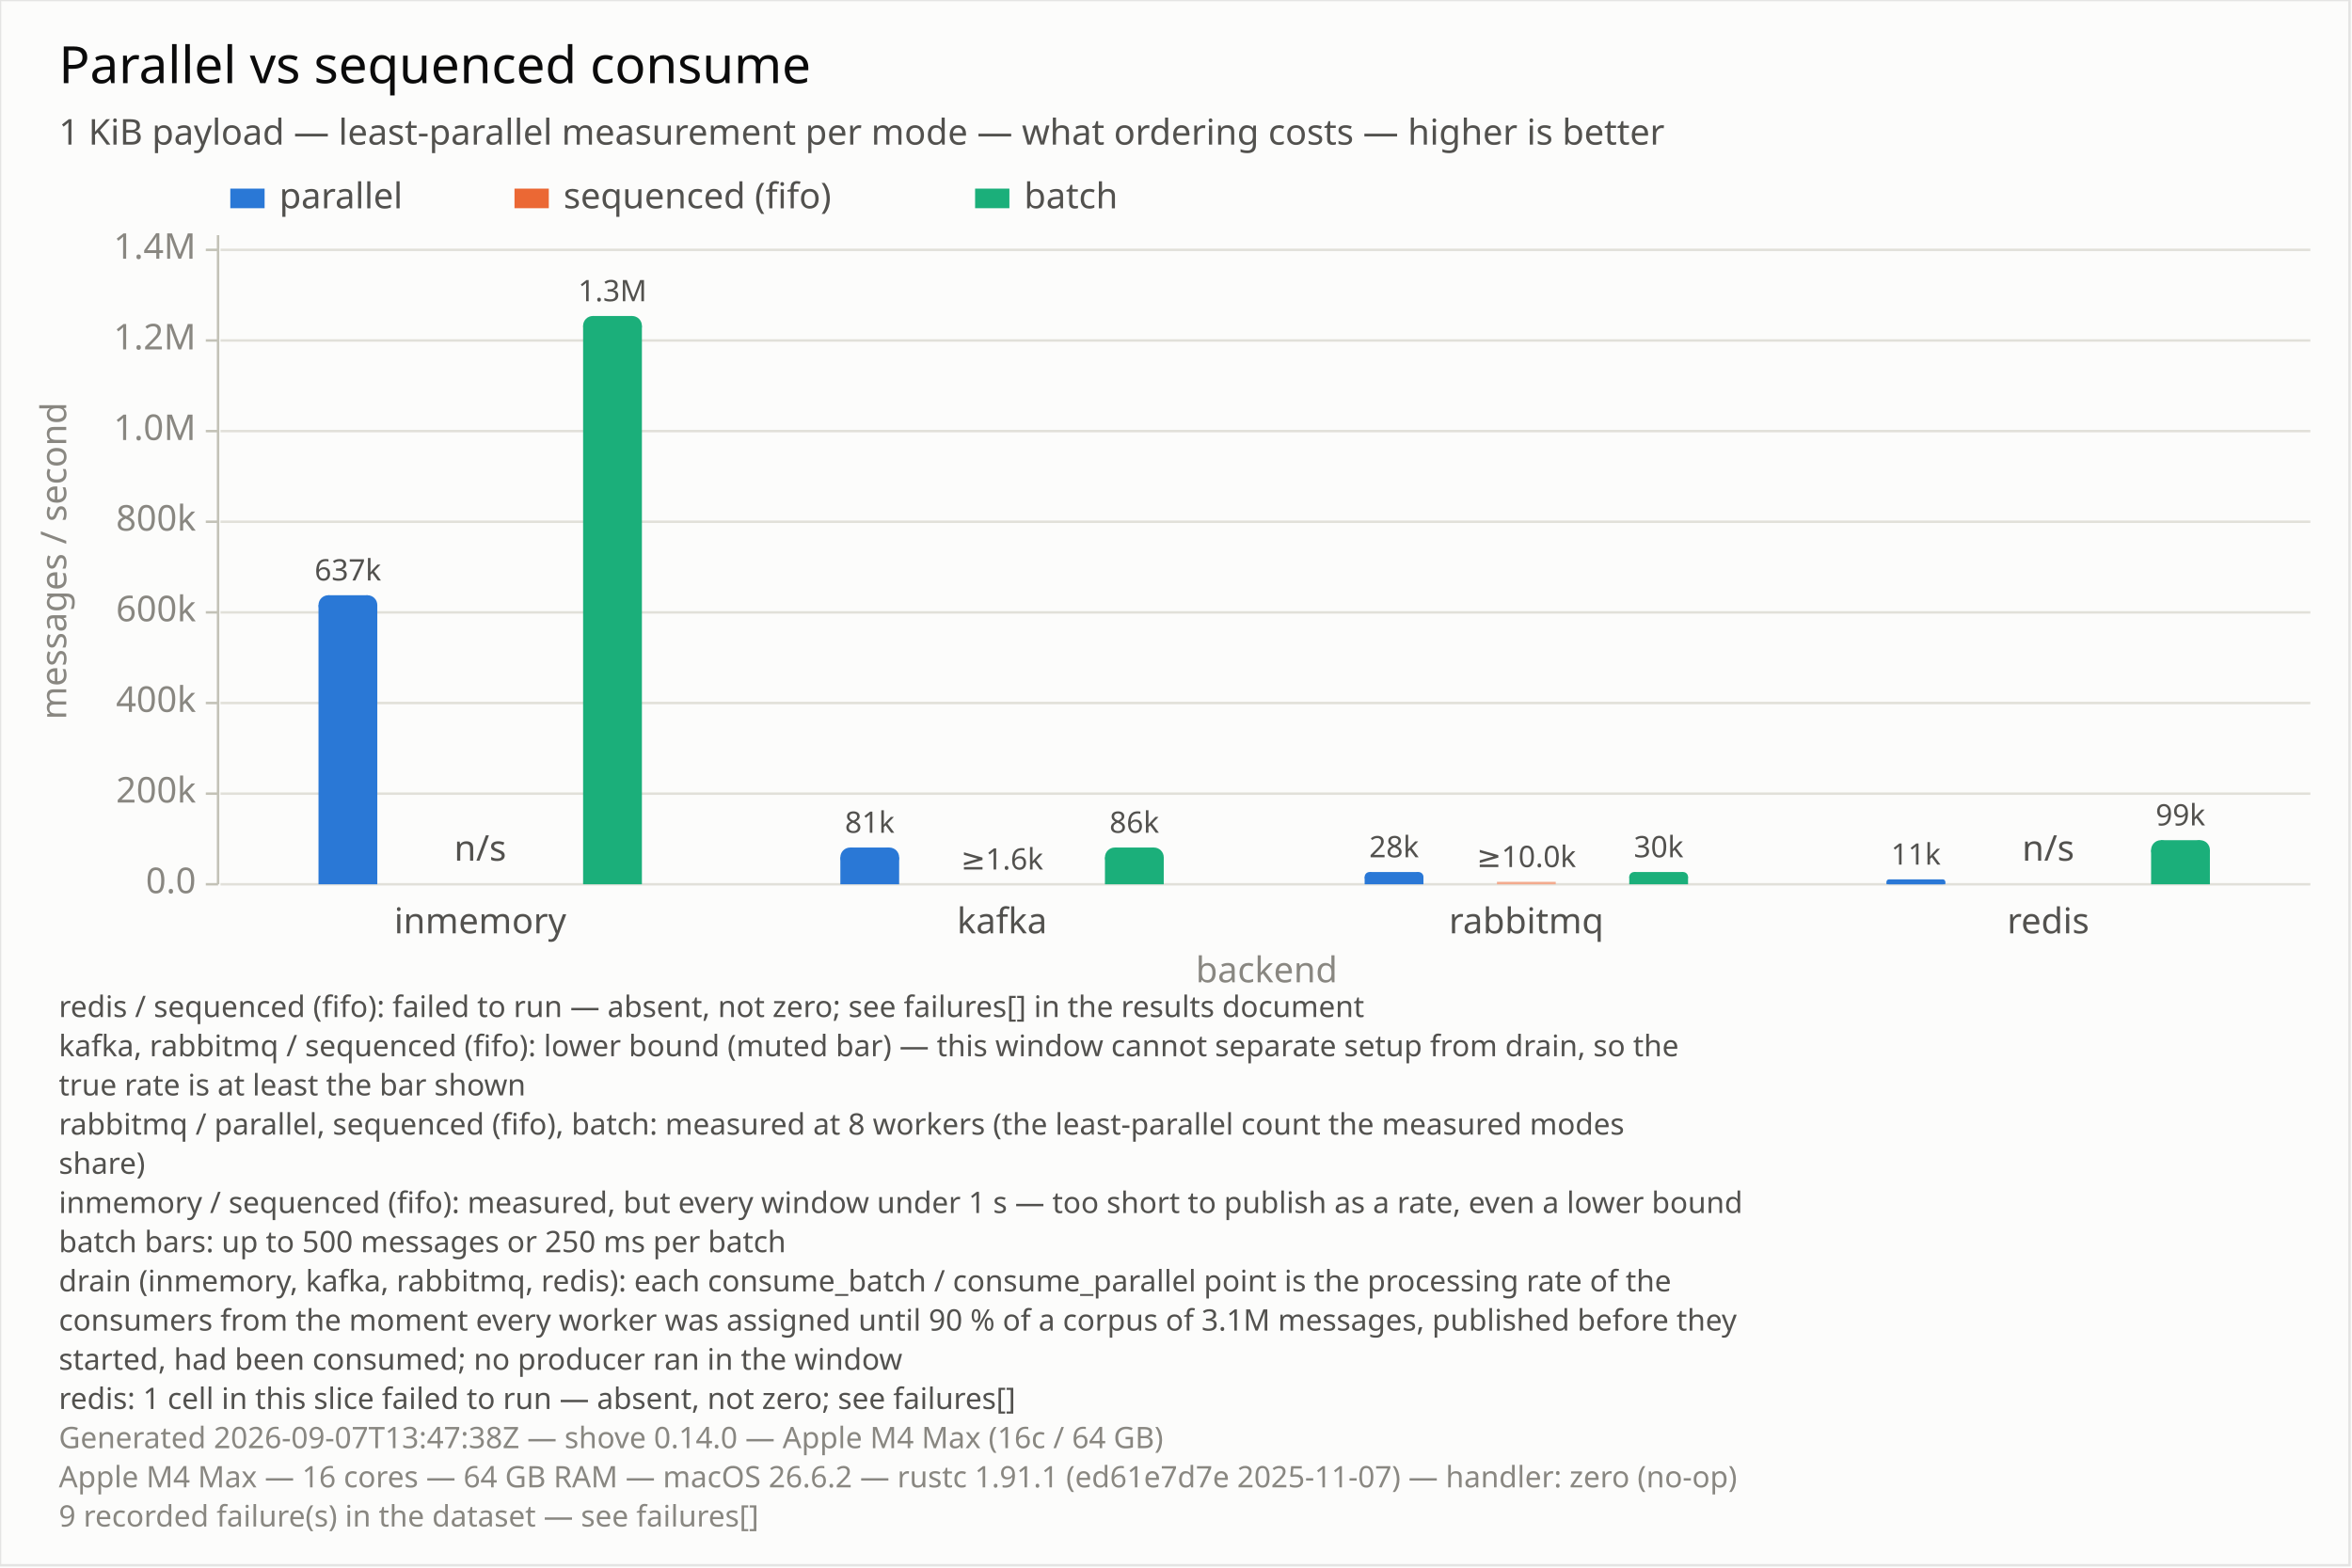
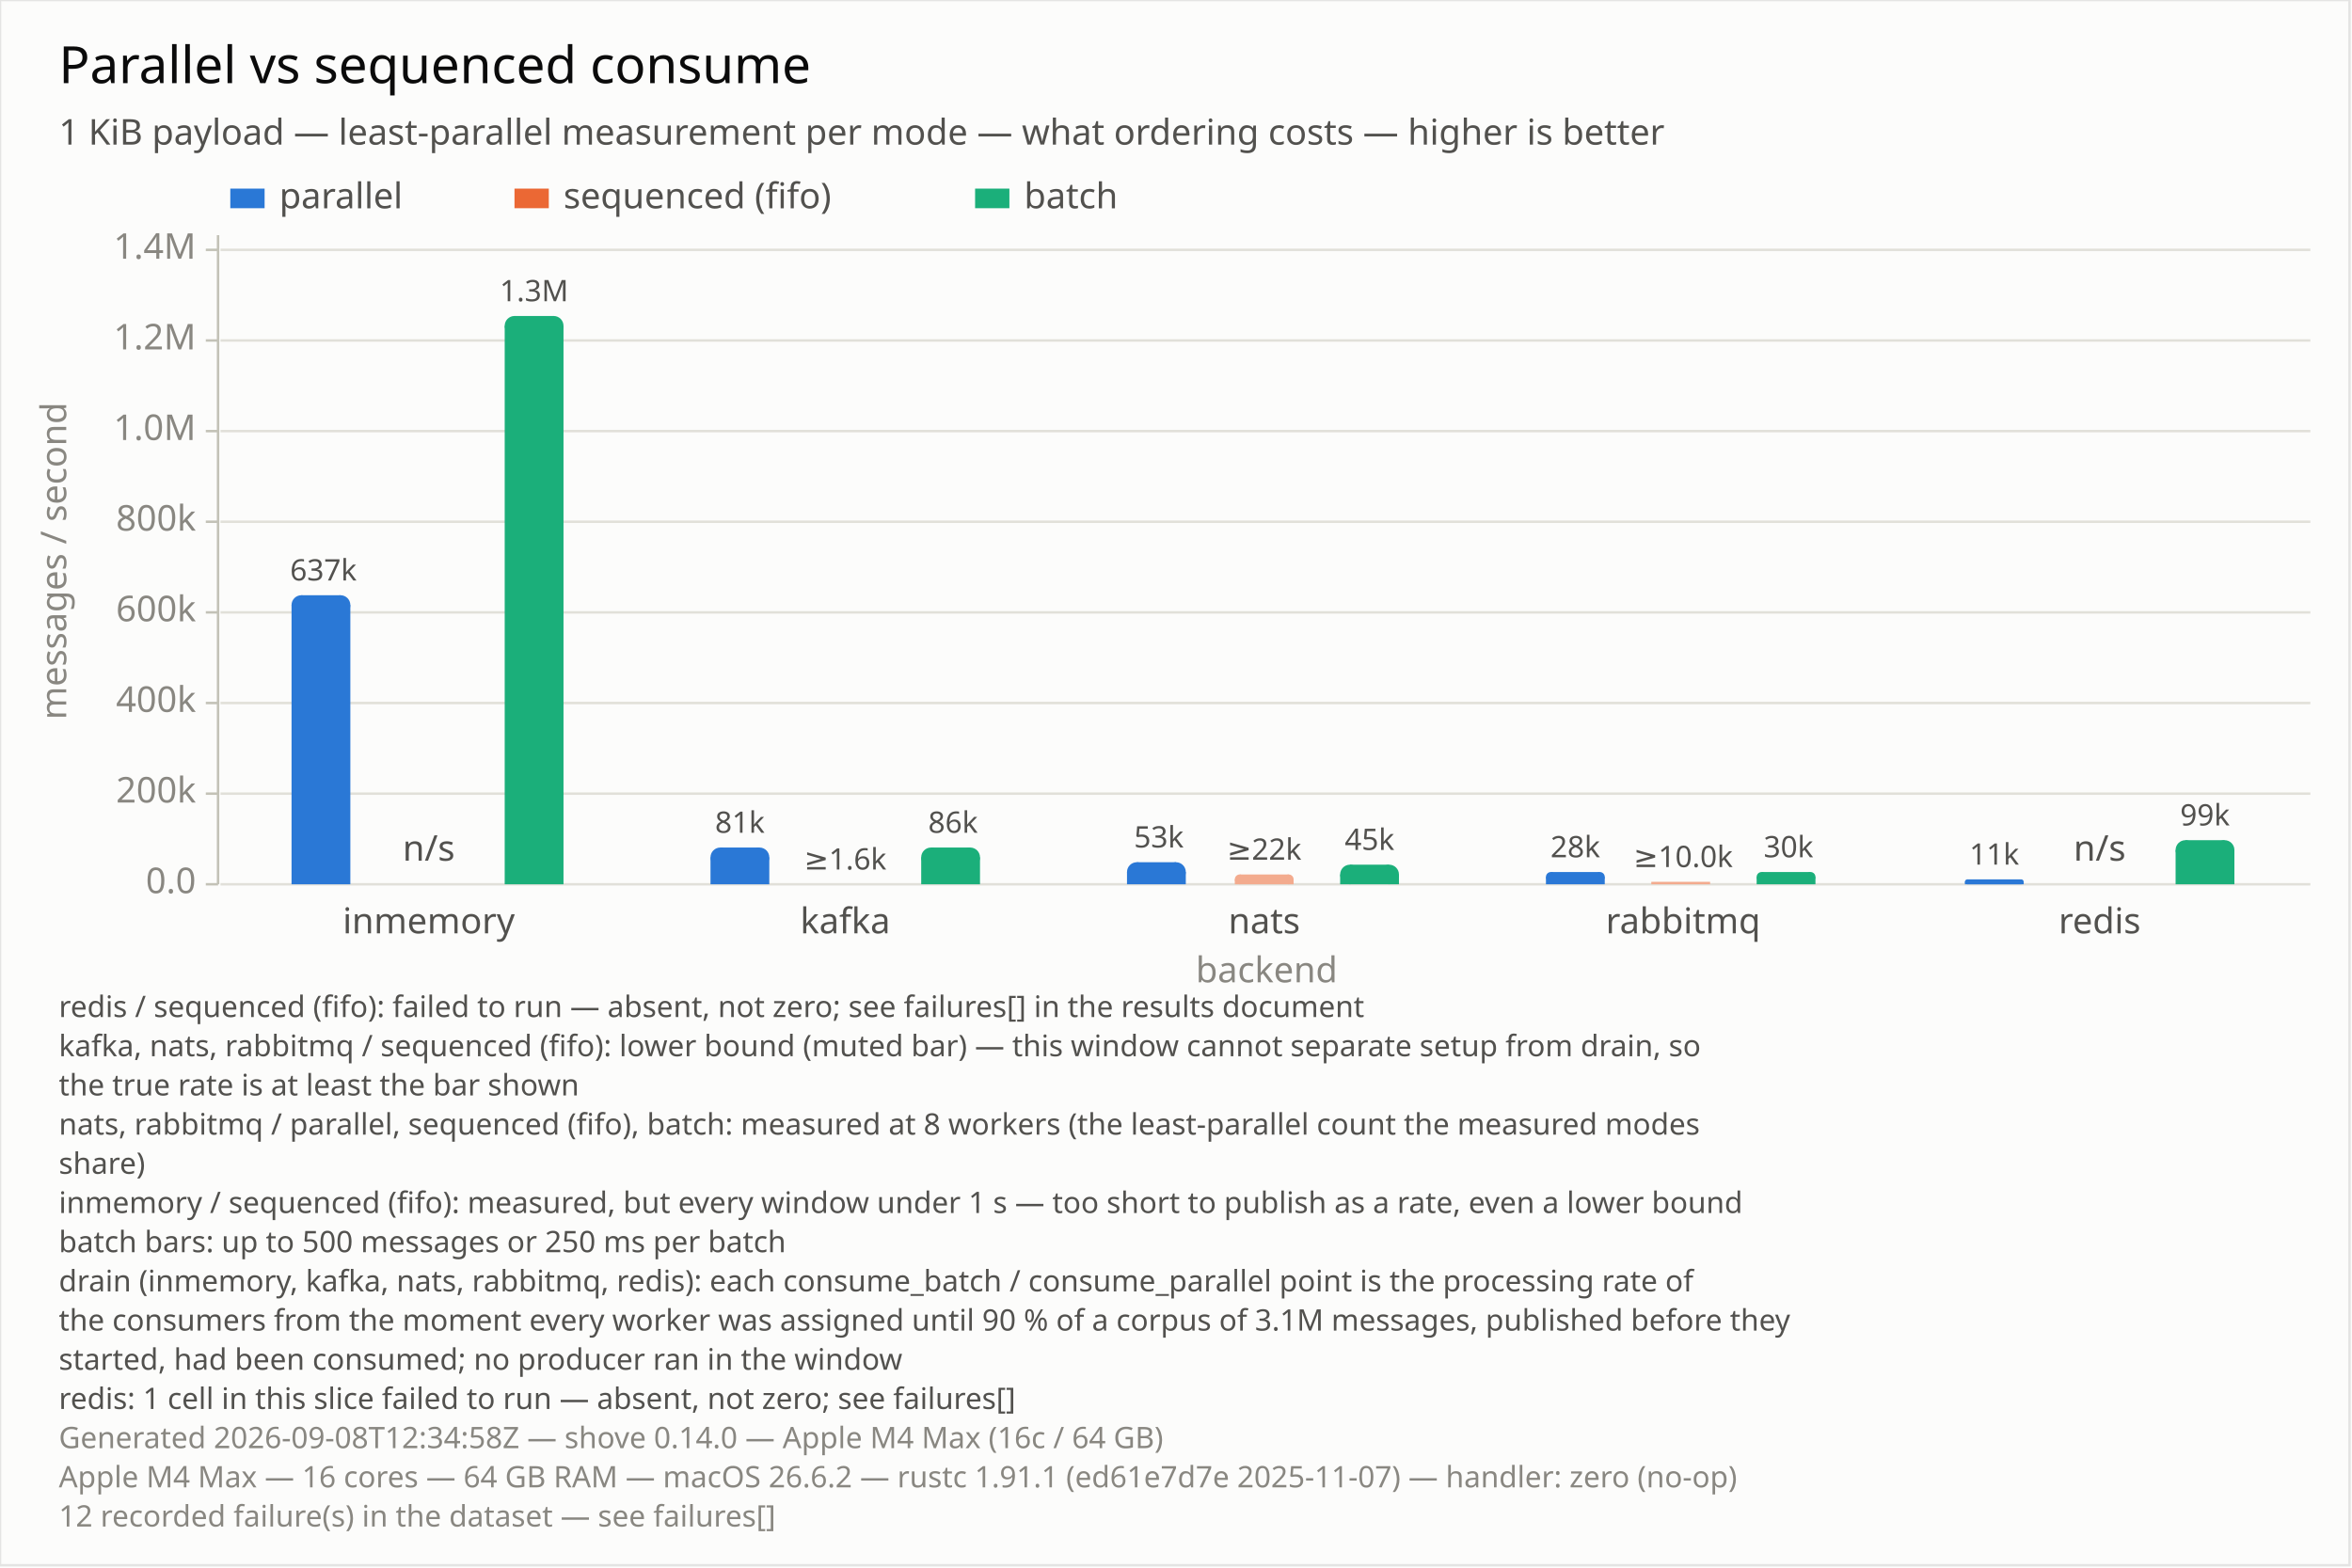
<svg xmlns="http://www.w3.org/2000/svg" width="960" height="640" viewBox="0 0 960 640">
  <rect x="0" y="0" width="960" height="640" opacity="1" fill="#FCFCFB" stroke="none" />
  <rect x="0" y="0" width="959" height="639" opacity="0.1" fill="none" stroke="#0B0B0B" />
  <text x="24" y="18" dy="0.76em" text-anchor="start" font-family="sans-serif" font-size="20.968" opacity="1" fill="#0B0B0B">
Parallel vs sequenced consume
</text>
  <text x="24" y="48" dy="0.76em" text-anchor="start" font-family="sans-serif" font-size="14.516" opacity="1" fill="#52514E">
1 KiB payload — least-parallel measurement per mode — what ordering costs — higher is better
</text>
  <text x="24" y="406" dy="0.76em" text-anchor="start" font-family="sans-serif" font-size="12.097" opacity="1" fill="#52514E">
redis / sequenced (fifo): failed to run — absent, not zero; see failures[] in the results document
</text>
  <text x="24" y="422" dy="0.76em" text-anchor="start" font-family="sans-serif" font-size="12.097" opacity="1" fill="#52514E">
- kafka, rabbitmq / sequenced (fifo): lower bound (muted bar) — this window cannot separate setup from drain, so the
+ kafka, nats, rabbitmq / sequenced (fifo): lower bound (muted bar) — this window cannot separate setup from drain, so
</text>
  <text x="24" y="438" dy="0.76em" text-anchor="start" font-family="sans-serif" font-size="12.097" opacity="1" fill="#52514E">
- true rate is at least the bar shown
+ the true rate is at least the bar shown
</text>
  <text x="24" y="454" dy="0.76em" text-anchor="start" font-family="sans-serif" font-size="12.097" opacity="1" fill="#52514E">
- rabbitmq / parallel, sequenced (fifo), batch: measured at 8 workers (the least-parallel count the measured modes
+ nats, rabbitmq / parallel, sequenced (fifo), batch: measured at 8 workers (the least-parallel count the measured modes
</text>
  <text x="24" y="470" dy="0.76em" text-anchor="start" font-family="sans-serif" font-size="12.097" opacity="1" fill="#52514E">
share)
</text>
  <text x="24" y="486" dy="0.76em" text-anchor="start" font-family="sans-serif" font-size="12.097" opacity="1" fill="#52514E">
inmemory / sequenced (fifo): measured, but every window under 1 s — too short to publish as a rate, even a lower bound
</text>
  <text x="24" y="502" dy="0.76em" text-anchor="start" font-family="sans-serif" font-size="12.097" opacity="1" fill="#52514E">
batch bars: up to 500 messages or 250 ms per batch
</text>
  <text x="24" y="518" dy="0.76em" text-anchor="start" font-family="sans-serif" font-size="12.097" opacity="1" fill="#52514E">
- drain (inmemory, kafka, rabbitmq, redis): each consume_batch / consume_parallel point is the processing rate of the
+ drain (inmemory, kafka, nats, rabbitmq, redis): each consume_batch / consume_parallel point is the processing rate of
</text>
  <text x="24" y="534" dy="0.76em" text-anchor="start" font-family="sans-serif" font-size="12.097" opacity="1" fill="#52514E">
- consumers from the moment every worker was assigned until 90 % of a corpus of 3.1M messages, published before they
+ the consumers from the moment every worker was assigned until 90 % of a corpus of 3.1M messages, published before they
</text>
  <text x="24" y="550" dy="0.76em" text-anchor="start" font-family="sans-serif" font-size="12.097" opacity="1" fill="#52514E">
started, had been consumed; no producer ran in the window
</text>
  <text x="24" y="566" dy="0.76em" text-anchor="start" font-family="sans-serif" font-size="12.097" opacity="1" fill="#52514E">
redis: 1 cell in this slice failed to run — absent, not zero; see failures[]
</text>
  <text x="24" y="582" dy="0.76em" text-anchor="start" font-family="sans-serif" font-size="12.097" opacity="1" fill="#898781">
- Generated 2026-09-07T13:47:38Z — shove 0.14.0 — Apple M4 Max (16c / 64 GB)
+ Generated 2026-09-08T12:34:58Z — shove 0.14.0 — Apple M4 Max (16c / 64 GB)
</text>
  <text x="24" y="598" dy="0.76em" text-anchor="start" font-family="sans-serif" font-size="12.097" opacity="1" fill="#898781">
Apple M4 Max — 16 cores — 64 GB RAM — macOS 26.6.2 — rustc 1.91.1 (ed61e7d7e 2025-11-07) — handler: zero (no-op)
</text>
  <text x="24" y="614" dy="0.76em" text-anchor="start" font-family="sans-serif" font-size="12.097" opacity="1" fill="#898781">
- 9 recorded failure(s) in the dataset — see failures[]
+ 12 recorded failure(s) in the dataset — see failures[]
</text>
  <text x="16" y="229" dy="0.76em" text-anchor="middle" font-family="sans-serif" font-size="14.516" opacity="1" fill="#898781" transform="rotate(270, 16, 229)">
messages / second
</text>
  <line opacity="1" stroke="#E1E0D9" stroke-width="1" x1="90" y1="361" x2="943" y2="361" />
  <line opacity="1" stroke="#E1E0D9" stroke-width="1" x1="90" y1="324" x2="943" y2="324" />
  <line opacity="1" stroke="#E1E0D9" stroke-width="1" x1="90" y1="287" x2="943" y2="287" />
  <line opacity="1" stroke="#E1E0D9" stroke-width="1" x1="90" y1="250" x2="943" y2="250" />
  <line opacity="1" stroke="#E1E0D9" stroke-width="1" x1="90" y1="213" x2="943" y2="213" />
  <line opacity="1" stroke="#E1E0D9" stroke-width="1" x1="90" y1="176" x2="943" y2="176" />
  <line opacity="1" stroke="#E1E0D9" stroke-width="1" x1="90" y1="139" x2="943" y2="139" />
  <line opacity="1" stroke="#E1E0D9" stroke-width="1" x1="90" y1="102" x2="943" y2="102" />
  <polyline fill="none" opacity="1" stroke="#C3C2B7" stroke-width="1" points="89,96 89,361 " />
  <text x="80" y="361" dy="0.5ex" text-anchor="end" font-family="sans-serif" font-size="14.516" opacity="1" fill="#898781">
0.0
</text>
  <polyline fill="none" opacity="1" stroke="#C3C2B7" stroke-width="1" points="84,361 89,361 " />
  <text x="80" y="324" dy="0.5ex" text-anchor="end" font-family="sans-serif" font-size="14.516" opacity="1" fill="#898781">
200k
</text>
  <polyline fill="none" opacity="1" stroke="#C3C2B7" stroke-width="1" points="84,324 89,324 " />
  <text x="80" y="287" dy="0.5ex" text-anchor="end" font-family="sans-serif" font-size="14.516" opacity="1" fill="#898781">
400k
</text>
  <polyline fill="none" opacity="1" stroke="#C3C2B7" stroke-width="1" points="84,287 89,287 " />
  <text x="80" y="250" dy="0.5ex" text-anchor="end" font-family="sans-serif" font-size="14.516" opacity="1" fill="#898781">
600k
</text>
  <polyline fill="none" opacity="1" stroke="#C3C2B7" stroke-width="1" points="84,250 89,250 " />
  <text x="80" y="213" dy="0.5ex" text-anchor="end" font-family="sans-serif" font-size="14.516" opacity="1" fill="#898781">
800k
</text>
  <polyline fill="none" opacity="1" stroke="#C3C2B7" stroke-width="1" points="84,213 89,213 " />
  <text x="80" y="176" dy="0.5ex" text-anchor="end" font-family="sans-serif" font-size="14.516" opacity="1" fill="#898781">
1.0M
</text>
  <polyline fill="none" opacity="1" stroke="#C3C2B7" stroke-width="1" points="84,176 89,176 " />
  <text x="80" y="139" dy="0.5ex" text-anchor="end" font-family="sans-serif" font-size="14.516" opacity="1" fill="#898781">
1.2M
</text>
  <polyline fill="none" opacity="1" stroke="#C3C2B7" stroke-width="1" points="84,139 89,139 " />
  <text x="80" y="102" dy="0.5ex" text-anchor="end" font-family="sans-serif" font-size="14.516" opacity="1" fill="#898781">
1.4M
</text>
  <polyline fill="none" opacity="1" stroke="#C3C2B7" stroke-width="1" points="84,102 89,102 " />
-   <rect x="130" y="247" width="24" height="114" opacity="1" fill="#2A78D6" stroke="none" />
-   <rect x="134" y="243" width="16" height="5" opacity="1" fill="#2A78D6" stroke="none" />
-   <circle cx="134" cy="247" r="4" opacity="1" fill="#2A78D6" stroke="none" stroke-width="0" />
-   <circle cx="150" cy="247" r="4" opacity="1" fill="#2A78D6" stroke="none" stroke-width="0" />
-   <text x="142" y="240" dy="-0.5ex" text-anchor="middle" font-family="sans-serif" font-size="12.097" opacity="1" fill="#52514E">
+   <rect x="119" y="247" width="24" height="114" opacity="1" fill="#2A78D6" stroke="none" />
+   <rect x="123" y="243" width="16" height="5" opacity="1" fill="#2A78D6" stroke="none" />
+   <circle cx="123" cy="247" r="4" opacity="1" fill="#2A78D6" stroke="none" stroke-width="0" />
+   <circle cx="139" cy="247" r="4" opacity="1" fill="#2A78D6" stroke="none" stroke-width="0" />
+   <text x="132" y="240" dy="-0.5ex" text-anchor="middle" font-family="sans-serif" font-size="12.097" opacity="1" fill="#52514E">
637k
</text>
-   <text x="196" y="355" dy="-0.5ex" text-anchor="middle" font-family="sans-serif" font-size="14.516" opacity="1" fill="#52514E">
+   <text x="175" y="355" dy="-0.5ex" text-anchor="middle" font-family="sans-serif" font-size="14.516" opacity="1" fill="#52514E">
n/s
</text>
-   <rect x="238" y="133" width="24" height="228" opacity="1" fill="#1BAF7A" stroke="none" />
-   <rect x="242" y="129" width="16" height="5" opacity="1" fill="#1BAF7A" stroke="none" />
-   <circle cx="242" cy="133" r="4" opacity="1" fill="#1BAF7A" stroke="none" stroke-width="0" />
-   <circle cx="258" cy="133" r="4" opacity="1" fill="#1BAF7A" stroke="none" stroke-width="0" />
-   <text x="250" y="126" dy="-0.5ex" text-anchor="middle" font-family="sans-serif" font-size="12.097" opacity="1" fill="#52514E">
+   <rect x="206" y="133" width="24" height="228" opacity="1" fill="#1BAF7A" stroke="none" />
+   <rect x="210" y="129" width="16" height="5" opacity="1" fill="#1BAF7A" stroke="none" />
+   <circle cx="210" cy="133" r="4" opacity="1" fill="#1BAF7A" stroke="none" stroke-width="0" />
+   <circle cx="226" cy="133" r="4" opacity="1" fill="#1BAF7A" stroke="none" stroke-width="0" />
+   <text x="218" y="126" dy="-0.5ex" text-anchor="middle" font-family="sans-serif" font-size="12.097" opacity="1" fill="#52514E">
1.3M
</text>
-   <rect x="343" y="350" width="24" height="11" opacity="1" fill="#2A78D6" stroke="none" />
-   <rect x="347" y="346" width="16" height="5" opacity="1" fill="#2A78D6" stroke="none" />
-   <circle cx="347" cy="350" r="4" opacity="1" fill="#2A78D6" stroke="none" stroke-width="0" />
-   <circle cx="363" cy="350" r="4" opacity="1" fill="#2A78D6" stroke="none" stroke-width="0" />
-   <text x="355" y="343" dy="-0.5ex" text-anchor="middle" font-family="sans-serif" font-size="12.097" opacity="1" fill="#52514E">
+   <rect x="290" y="350" width="24" height="11" opacity="1" fill="#2A78D6" stroke="none" />
+   <rect x="294" y="346" width="16" height="5" opacity="1" fill="#2A78D6" stroke="none" />
+   <circle cx="294" cy="350" r="4" opacity="1" fill="#2A78D6" stroke="none" stroke-width="0" />
+   <circle cx="310" cy="350" r="4" opacity="1" fill="#2A78D6" stroke="none" stroke-width="0" />
+   <text x="302" y="343" dy="-0.5ex" text-anchor="middle" font-family="sans-serif" font-size="12.097" opacity="1" fill="#52514E">
81k
</text>
-   <text x="409" y="358" dy="-0.5ex" text-anchor="middle" font-family="sans-serif" font-size="12.097" opacity="1" fill="#52514E">
+   <text x="345" y="358" dy="-0.5ex" text-anchor="middle" font-family="sans-serif" font-size="12.097" opacity="1" fill="#52514E">
≥1.6k
</text>
-   <rect x="451" y="350" width="24" height="11" opacity="1" fill="#1BAF7A" stroke="none" />
-   <rect x="455" y="346" width="16" height="5" opacity="1" fill="#1BAF7A" stroke="none" />
-   <circle cx="455" cy="350" r="4" opacity="1" fill="#1BAF7A" stroke="none" stroke-width="0" />
-   <circle cx="471" cy="350" r="4" opacity="1" fill="#1BAF7A" stroke="none" stroke-width="0" />
-   <text x="463" y="343" dy="-0.5ex" text-anchor="middle" font-family="sans-serif" font-size="12.097" opacity="1" fill="#52514E">
+   <rect x="376" y="350" width="24" height="11" opacity="1" fill="#1BAF7A" stroke="none" />
+   <rect x="380" y="346" width="16" height="5" opacity="1" fill="#1BAF7A" stroke="none" />
+   <circle cx="380" cy="350" r="4" opacity="1" fill="#1BAF7A" stroke="none" stroke-width="0" />
+   <circle cx="396" cy="350" r="4" opacity="1" fill="#1BAF7A" stroke="none" stroke-width="0" />
+   <text x="389" y="343" dy="-0.5ex" text-anchor="middle" font-family="sans-serif" font-size="12.097" opacity="1" fill="#52514E">
86k
</text>
-   <rect x="557" y="358" width="24" height="3" opacity="1" fill="#2A78D6" stroke="none" />
-   <rect x="559" y="356" width="20" height="3" opacity="1" fill="#2A78D6" stroke="none" />
-   <circle cx="559" cy="358" r="2" opacity="1" fill="#2A78D6" stroke="none" stroke-width="0" />
-   <circle cx="579" cy="358" r="2" opacity="1" fill="#2A78D6" stroke="none" stroke-width="0" />
-   <text x="569" y="353" dy="-0.5ex" text-anchor="middle" font-family="sans-serif" font-size="12.097" opacity="1" fill="#52514E">
+   <rect x="460" y="356" width="24" height="5" opacity="1" fill="#2A78D6" stroke="none" />
+   <rect x="464" y="352" width="16" height="5" opacity="1" fill="#2A78D6" stroke="none" />
+   <circle cx="464" cy="356" r="4" opacity="1" fill="#2A78D6" stroke="none" stroke-width="0" />
+   <circle cx="480" cy="356" r="4" opacity="1" fill="#2A78D6" stroke="none" stroke-width="0" />
+   <text x="473" y="349" dy="-0.5ex" text-anchor="middle" font-family="sans-serif" font-size="12.097" opacity="1" fill="#52514E">
+ 53k
+ </text>
+   <rect x="504" y="359" width="24" height="2" opacity="1" fill="#F3AB8E" stroke="none" />
+   <rect x="506" y="357" width="20" height="3" opacity="1" fill="#F3AB8E" stroke="none" />
+   <circle cx="506" cy="359" r="2" opacity="1" fill="#F3AB8E" stroke="none" stroke-width="0" />
+   <circle cx="526" cy="359" r="2" opacity="1" fill="#F3AB8E" stroke="none" stroke-width="0" />
+   <text x="516" y="354" dy="-0.5ex" text-anchor="middle" font-family="sans-serif" font-size="12.097" opacity="1" fill="#52514E">
+ ≥22k
+ </text>
+   <rect x="547" y="357" width="24" height="4" opacity="1" fill="#1BAF7A" stroke="none" />
+   <rect x="551" y="353" width="16" height="5" opacity="1" fill="#1BAF7A" stroke="none" />
+   <circle cx="551" cy="357" r="4" opacity="1" fill="#1BAF7A" stroke="none" stroke-width="0" />
+   <circle cx="567" cy="357" r="4" opacity="1" fill="#1BAF7A" stroke="none" stroke-width="0" />
+   <text x="559" y="350" dy="-0.5ex" text-anchor="middle" font-family="sans-serif" font-size="12.097" opacity="1" fill="#52514E">
+ 45k
+ </text>
+   <rect x="631" y="358" width="24" height="3" opacity="1" fill="#2A78D6" stroke="none" />
+   <rect x="633" y="356" width="20" height="3" opacity="1" fill="#2A78D6" stroke="none" />
+   <circle cx="633" cy="358" r="2" opacity="1" fill="#2A78D6" stroke="none" stroke-width="0" />
+   <circle cx="653" cy="358" r="2" opacity="1" fill="#2A78D6" stroke="none" stroke-width="0" />
+   <text x="643" y="353" dy="-0.5ex" text-anchor="middle" font-family="sans-serif" font-size="12.097" opacity="1" fill="#52514E">
28k
</text>
-   <rect x="611" y="360" width="24" height="1" opacity="1" fill="#F3AB8E" stroke="none" />
-   <text x="623" y="357" dy="-0.5ex" text-anchor="middle" font-family="sans-serif" font-size="12.097" opacity="1" fill="#52514E">
+   <rect x="674" y="360" width="24" height="1" opacity="1" fill="#F3AB8E" stroke="none" />
+   <text x="687" y="357" dy="-0.5ex" text-anchor="middle" font-family="sans-serif" font-size="12.097" opacity="1" fill="#52514E">
≥10.0k
</text>
-   <rect x="665" y="358" width="24" height="3" opacity="1" fill="#1BAF7A" stroke="none" />
-   <rect x="667" y="356" width="20" height="3" opacity="1" fill="#1BAF7A" stroke="none" />
-   <circle cx="667" cy="358" r="2" opacity="1" fill="#1BAF7A" stroke="none" stroke-width="0" />
-   <circle cx="687" cy="358" r="2" opacity="1" fill="#1BAF7A" stroke="none" stroke-width="0" />
-   <text x="677" y="353" dy="-0.5ex" text-anchor="middle" font-family="sans-serif" font-size="12.097" opacity="1" fill="#52514E">
+   <rect x="717" y="358" width="24" height="3" opacity="1" fill="#1BAF7A" stroke="none" />
+   <rect x="719" y="356" width="20" height="3" opacity="1" fill="#1BAF7A" stroke="none" />
+   <circle cx="719" cy="358" r="2" opacity="1" fill="#1BAF7A" stroke="none" stroke-width="0" />
+   <circle cx="739" cy="358" r="2" opacity="1" fill="#1BAF7A" stroke="none" stroke-width="0" />
+   <text x="730" y="353" dy="-0.5ex" text-anchor="middle" font-family="sans-serif" font-size="12.097" opacity="1" fill="#52514E">
30k
</text>
-   <rect x="770" y="360" width="24" height="1" opacity="1" fill="#2A78D6" stroke="none" />
-   <rect x="771" y="359" width="22" height="2" opacity="1" fill="#2A78D6" stroke="none" />
-   <circle cx="771" cy="360" r="1" opacity="1" fill="#2A78D6" stroke="none" stroke-width="0" />
-   <circle cx="793" cy="360" r="1" opacity="1" fill="#2A78D6" stroke="none" stroke-width="0" />
-   <text x="782" y="356" dy="-0.5ex" text-anchor="middle" font-family="sans-serif" font-size="12.097" opacity="1" fill="#52514E">
+   <rect x="802" y="360" width="24" height="1" opacity="1" fill="#2A78D6" stroke="none" />
+   <rect x="803" y="359" width="22" height="2" opacity="1" fill="#2A78D6" stroke="none" />
+   <circle cx="803" cy="360" r="1" opacity="1" fill="#2A78D6" stroke="none" stroke-width="0" />
+   <circle cx="825" cy="360" r="1" opacity="1" fill="#2A78D6" stroke="none" stroke-width="0" />
+   <text x="814" y="356" dy="-0.5ex" text-anchor="middle" font-family="sans-serif" font-size="12.097" opacity="1" fill="#52514E">
11k
</text>
-   <text x="836" y="355" dy="-0.5ex" text-anchor="middle" font-family="sans-serif" font-size="14.516" opacity="1" fill="#52514E">
+   <text x="857" y="355" dy="-0.5ex" text-anchor="middle" font-family="sans-serif" font-size="14.516" opacity="1" fill="#52514E">
n/s
</text>
-   <rect x="878" y="347" width="24" height="14" opacity="1" fill="#1BAF7A" stroke="none" />
-   <rect x="882" y="343" width="16" height="5" opacity="1" fill="#1BAF7A" stroke="none" />
-   <circle cx="882" cy="347" r="4" opacity="1" fill="#1BAF7A" stroke="none" stroke-width="0" />
-   <circle cx="898" cy="347" r="4" opacity="1" fill="#1BAF7A" stroke="none" stroke-width="0" />
-   <text x="890" y="340" dy="-0.5ex" text-anchor="middle" font-family="sans-serif" font-size="12.097" opacity="1" fill="#52514E">
+   <rect x="888" y="347" width="24" height="14" opacity="1" fill="#1BAF7A" stroke="none" />
+   <rect x="892" y="343" width="16" height="5" opacity="1" fill="#1BAF7A" stroke="none" />
+   <circle cx="892" cy="347" r="4" opacity="1" fill="#1BAF7A" stroke="none" stroke-width="0" />
+   <circle cx="908" cy="347" r="4" opacity="1" fill="#1BAF7A" stroke="none" stroke-width="0" />
+   <text x="900" y="340" dy="-0.5ex" text-anchor="middle" font-family="sans-serif" font-size="12.097" opacity="1" fill="#52514E">
99k
</text>
-   <text x="196" y="370" dy="0.76em" text-anchor="middle" font-family="sans-serif" font-size="14.516" opacity="1" fill="#52514E">
+   <text x="175" y="370" dy="0.76em" text-anchor="middle" font-family="sans-serif" font-size="14.516" opacity="1" fill="#52514E">
inmemory
</text>
-   <text x="409" y="370" dy="0.76em" text-anchor="middle" font-family="sans-serif" font-size="14.516" opacity="1" fill="#52514E">
+   <text x="345" y="370" dy="0.76em" text-anchor="middle" font-family="sans-serif" font-size="14.516" opacity="1" fill="#52514E">
kafka
</text>
-   <text x="623" y="370" dy="0.76em" text-anchor="middle" font-family="sans-serif" font-size="14.516" opacity="1" fill="#52514E">
+   <text x="516" y="370" dy="0.76em" text-anchor="middle" font-family="sans-serif" font-size="14.516" opacity="1" fill="#52514E">
+ nats
+ </text>
+   <text x="687" y="370" dy="0.76em" text-anchor="middle" font-family="sans-serif" font-size="14.516" opacity="1" fill="#52514E">
rabbitmq
</text>
-   <text x="836" y="370" dy="0.76em" text-anchor="middle" font-family="sans-serif" font-size="14.516" opacity="1" fill="#52514E">
+   <text x="857" y="370" dy="0.76em" text-anchor="middle" font-family="sans-serif" font-size="14.516" opacity="1" fill="#52514E">
redis
</text>
  <text x="517" y="390" dy="0.76em" text-anchor="middle" font-family="sans-serif" font-size="14.516" opacity="1" fill="#898781">
backend
</text>
  <rect x="94" y="77" width="14" height="8" opacity="1" fill="#2A78D6" stroke="none" />
  <text x="114" y="74" dy="0.76em" text-anchor="start" font-family="sans-serif" font-size="14.516" opacity="1" fill="#52514E">
parallel
</text>
  <rect x="210" y="77" width="14" height="8" opacity="1" fill="#EB6834" stroke="none" />
  <text x="230" y="74" dy="0.76em" text-anchor="start" font-family="sans-serif" font-size="14.516" opacity="1" fill="#52514E">
sequenced (fifo)
</text>
  <rect x="398" y="77" width="14" height="8" opacity="1" fill="#1BAF7A" stroke="none" />
  <text x="418" y="74" dy="0.76em" text-anchor="start" font-family="sans-serif" font-size="14.516" opacity="1" fill="#52514E">
batch
</text>
</svg>
